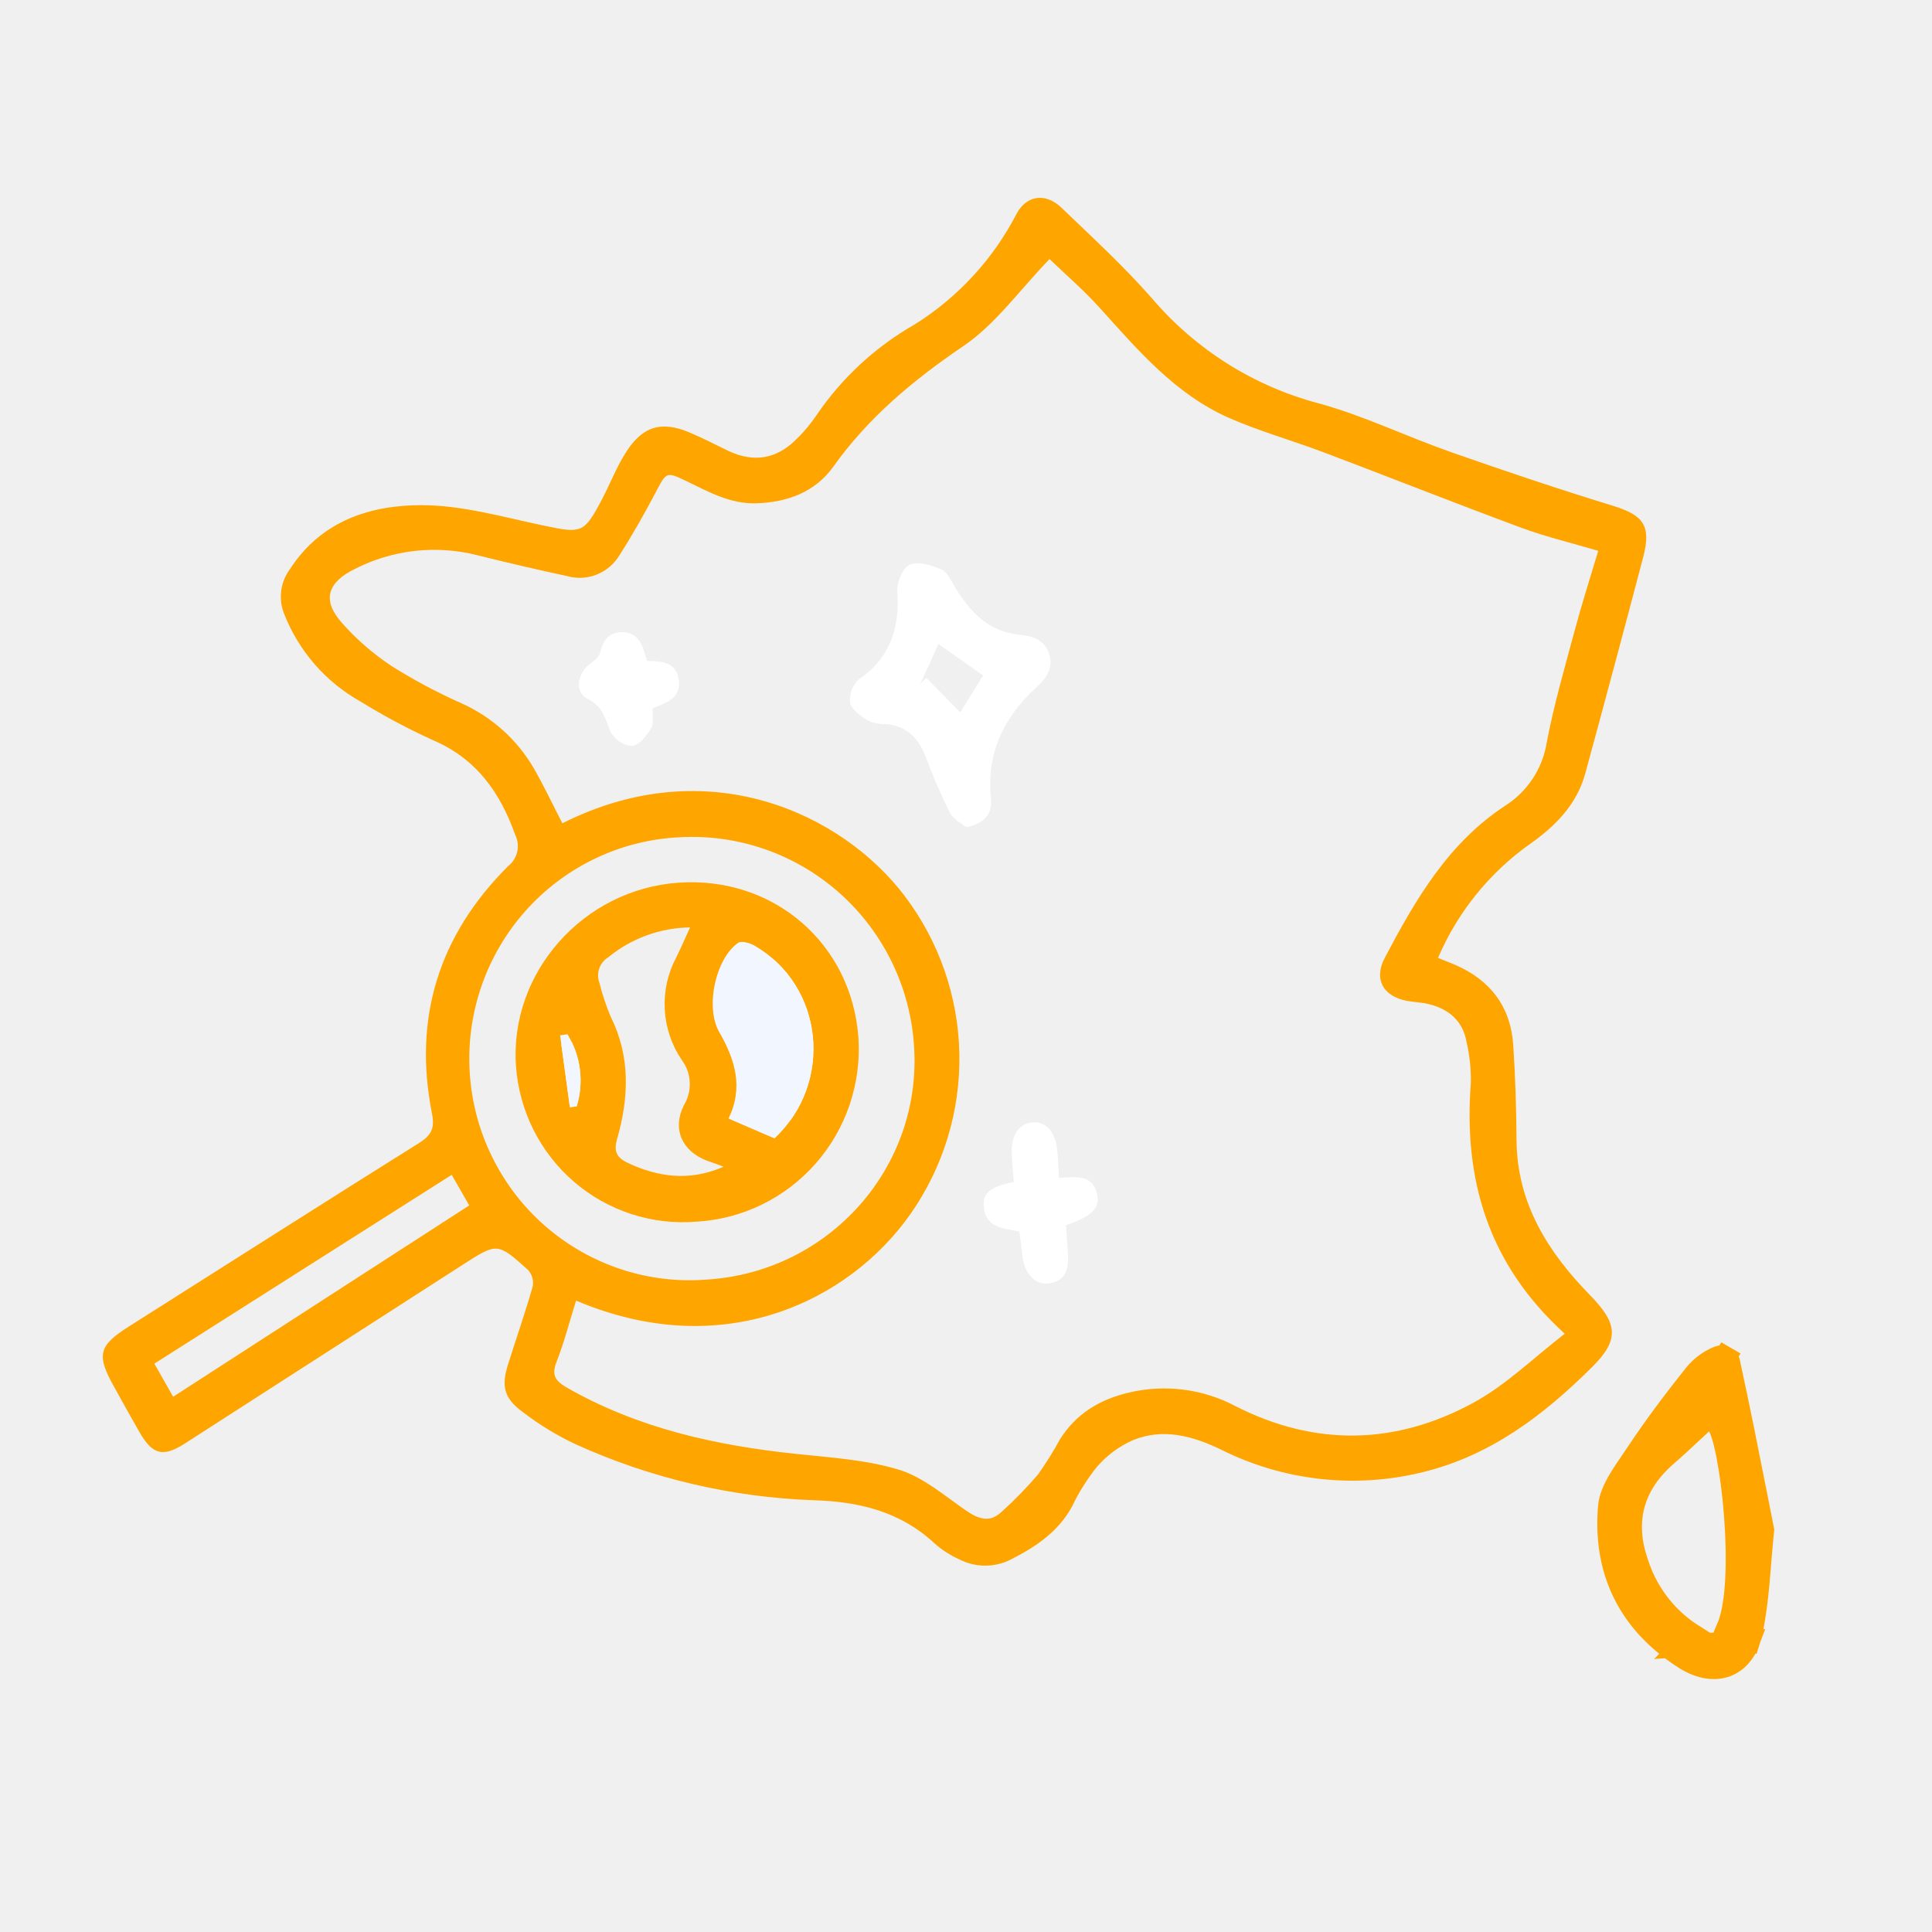
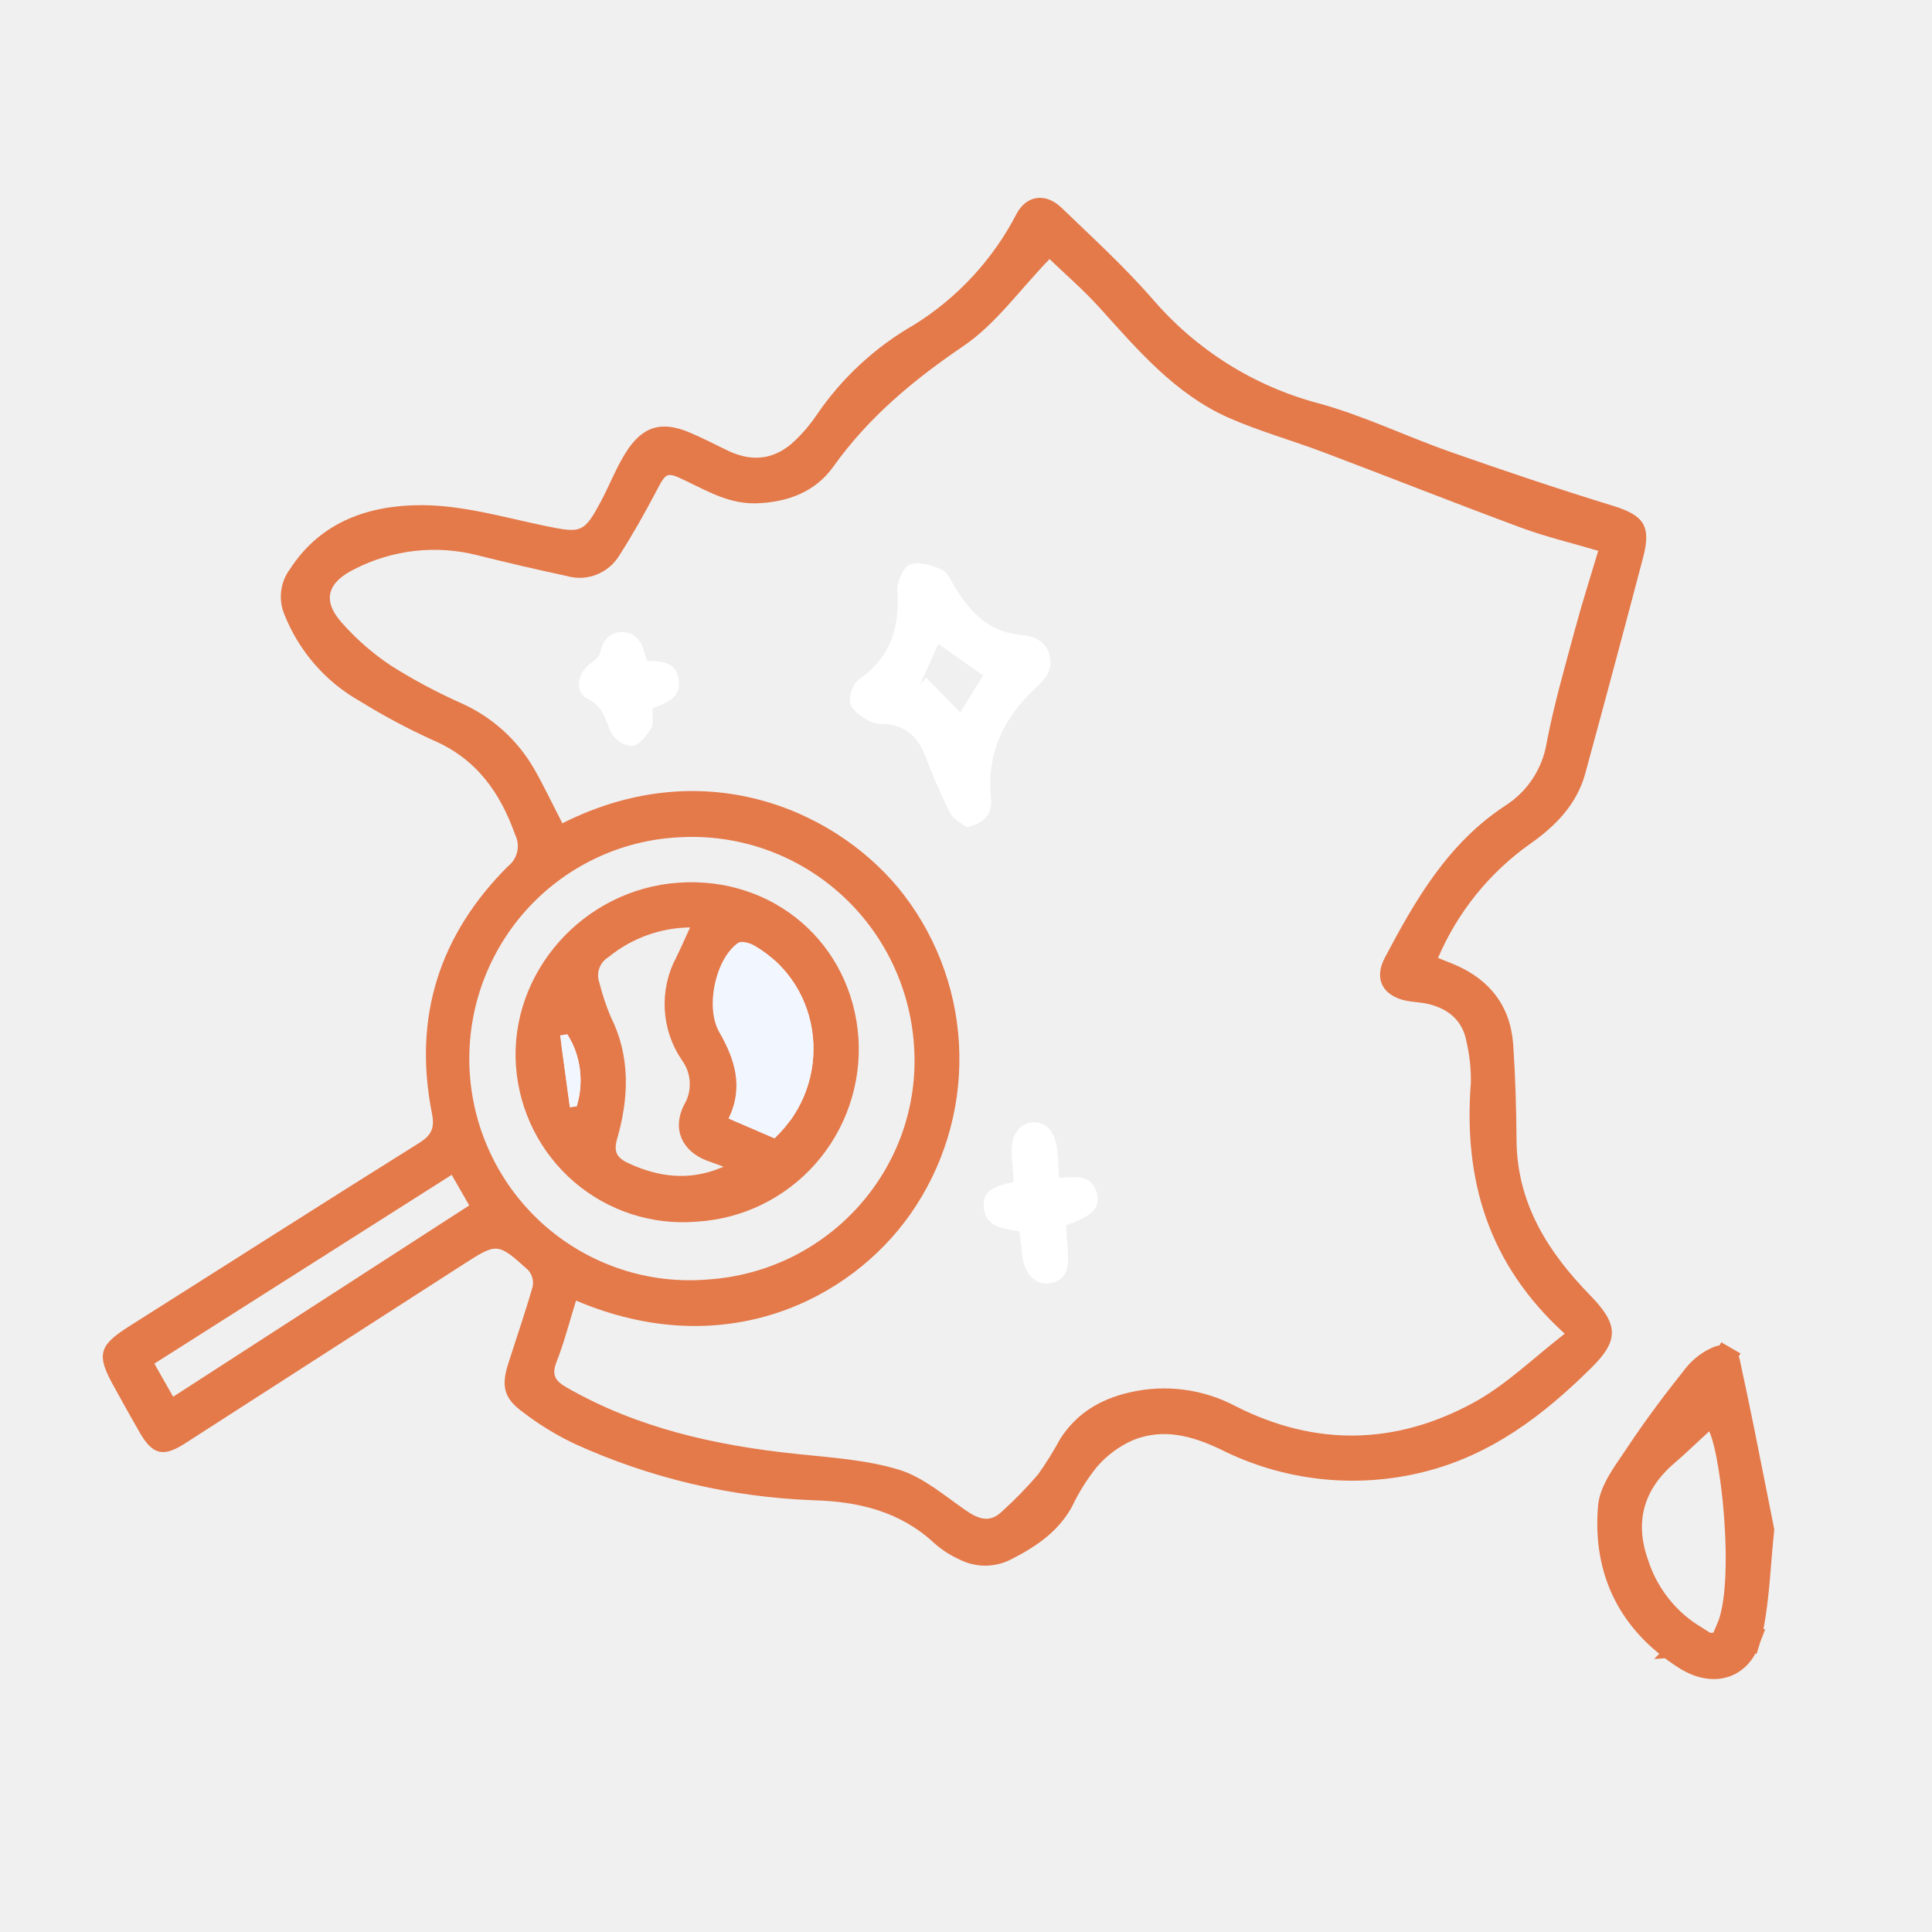
<svg xmlns="http://www.w3.org/2000/svg" width="64" height="64" viewBox="0 0 64 64" aria-hidden="true" fill="none">
  <mask id="path-1-inside-1_677_1834" fill="white">
    <path d="M47.636 31.732C47.839 31.815 48.015 31.881 48.19 31.956C49.36 32.457 50.039 33.335 50.128 34.616C50.198 35.665 50.229 36.716 50.237 37.769C50.252 39.864 51.279 41.476 52.666 42.898C53.587 43.842 53.666 44.372 52.729 45.297C51.133 46.881 49.383 48.217 47.133 48.767C44.882 49.322 42.508 49.055 40.436 48.014C39.489 47.56 38.526 47.302 37.531 47.707C37.071 47.91 36.662 48.214 36.333 48.596C36.011 48.998 35.737 49.436 35.515 49.901C35.055 50.75 34.298 51.248 33.477 51.665C33.212 51.798 32.92 51.866 32.623 51.864C32.327 51.862 32.035 51.79 31.772 51.653C31.478 51.521 31.204 51.345 30.962 51.131C29.821 50.066 28.445 49.739 26.935 49.697C24.219 49.596 21.547 48.967 19.07 47.844C18.45 47.553 17.864 47.196 17.321 46.778C16.691 46.322 16.599 45.915 16.834 45.181C17.106 44.319 17.399 43.482 17.645 42.623C17.664 42.525 17.66 42.425 17.634 42.329C17.608 42.233 17.56 42.145 17.495 42.071C16.478 41.156 16.47 41.163 15.335 41.892C12.268 43.867 9.198 45.842 6.127 47.816C5.396 48.287 5.047 48.189 4.615 47.431C4.331 46.935 4.052 46.437 3.777 45.936C3.186 44.879 3.266 44.578 4.271 43.941C7.488 41.907 10.683 39.866 13.902 37.851C14.303 37.596 14.401 37.357 14.311 36.894C13.678 33.714 14.542 30.98 16.828 28.695C16.982 28.576 17.089 28.407 17.133 28.217C17.176 28.027 17.153 27.828 17.066 27.653C16.567 26.249 15.779 25.136 14.352 24.523C13.523 24.147 12.717 23.718 11.942 23.239C10.786 22.592 9.891 21.562 9.408 20.324C9.313 20.082 9.282 19.82 9.316 19.562C9.351 19.304 9.451 19.059 9.607 18.851C10.638 17.255 12.262 16.731 13.977 16.734C15.334 16.738 16.696 17.137 18.044 17.418C19.259 17.67 19.345 17.666 19.924 16.575C20.199 16.055 20.416 15.488 20.725 14.999C21.276 14.119 21.91 13.926 22.862 14.335C23.294 14.516 23.729 14.747 24.149 14.946C24.968 15.324 25.703 15.208 26.346 14.585C26.608 14.335 26.842 14.058 27.045 13.758C27.883 12.523 28.99 11.497 30.283 10.758C31.726 9.86 32.901 8.585 33.682 7.07C34.004 6.475 34.628 6.373 35.155 6.874C36.179 7.858 37.235 8.826 38.171 9.895C39.614 11.583 41.532 12.79 43.673 13.359C45.168 13.766 46.579 14.455 48.045 14.97C49.829 15.596 51.624 16.2 53.433 16.756C54.443 17.068 54.707 17.413 54.432 18.461C53.803 20.852 53.163 23.242 52.512 25.629C52.231 26.659 51.504 27.383 50.676 27.962C49.336 28.913 48.285 30.218 47.636 31.732ZM19.083 43.084C18.862 43.791 18.688 44.474 18.432 45.126C18.267 45.546 18.398 45.741 18.745 45.947C21.113 47.31 23.696 47.881 26.381 48.163C27.526 48.285 28.7 48.356 29.785 48.688C30.588 48.935 31.287 49.548 32.004 50.04C32.41 50.32 32.784 50.455 33.176 50.084C33.607 49.696 34.012 49.28 34.39 48.839C34.654 48.466 34.896 48.078 35.114 47.677C35.654 46.822 36.438 46.354 37.412 46.127C38.606 45.847 39.861 46.011 40.944 46.589C43.584 47.925 46.236 47.865 48.8 46.472C49.878 45.889 50.796 44.985 51.834 44.181C49.294 41.876 48.476 39.073 48.724 35.871C48.732 35.413 48.684 34.957 48.58 34.511C48.456 33.814 47.989 33.425 47.328 33.262C47.09 33.202 46.84 33.198 46.598 33.154C45.808 32.997 45.501 32.43 45.873 31.729C46.89 29.799 47.974 27.926 49.871 26.684C50.232 26.453 50.54 26.148 50.776 25.788C51.011 25.429 51.169 25.024 51.237 24.599C51.474 23.351 51.832 22.122 52.162 20.892C52.398 20.012 52.673 19.146 52.944 18.247C52.088 17.992 51.236 17.791 50.418 17.491C48.214 16.675 46.031 15.809 43.833 14.978C42.787 14.584 41.702 14.281 40.687 13.833C38.922 13.046 37.69 11.594 36.424 10.192C35.887 9.597 35.273 9.07 34.767 8.582C33.765 9.62 32.977 10.742 31.917 11.461C30.257 12.588 28.772 13.821 27.602 15.462C27.008 16.292 26.101 16.637 25.065 16.672C24.2 16.702 23.494 16.303 22.761 15.949C22.064 15.611 22.079 15.627 21.712 16.326C21.343 17.026 20.946 17.727 20.518 18.397C20.343 18.686 20.078 18.91 19.764 19.034C19.45 19.158 19.104 19.175 18.78 19.082C17.788 18.869 16.794 18.638 15.799 18.389C14.442 18.047 13.007 18.209 11.759 18.845C10.852 19.286 10.659 19.876 11.312 20.617C11.8 21.171 12.357 21.657 12.971 22.063C13.711 22.528 14.482 22.94 15.28 23.295C16.29 23.744 17.133 24.502 17.689 25.46C18.025 26.05 18.316 26.666 18.629 27.272C23.479 24.834 27.907 26.976 29.951 29.657C31.103 31.166 31.744 33.006 31.78 34.907C31.816 36.809 31.246 38.673 30.153 40.226C28.154 43.07 23.981 45.165 19.083 43.084ZM23.438 42.386C27.478 42.122 30.54 38.668 30.28 34.671C30.16 32.716 29.275 30.889 27.817 29.589C26.36 28.29 24.45 27.623 22.504 27.736C21.536 27.782 20.587 28.022 19.711 28.442C18.836 28.861 18.052 29.451 17.406 30.177C16.76 30.904 16.264 31.752 15.947 32.673C15.63 33.594 15.499 34.569 15.561 35.542C15.623 36.514 15.877 37.464 16.308 38.336C16.739 39.209 17.338 39.986 18.071 40.623C18.805 41.26 19.657 41.744 20.578 42.047C21.499 42.35 22.471 42.465 23.438 42.386ZM5.736 46.269L15.544 39.931L14.963 38.918L5.113 45.172L5.736 46.269Z" />
  </mask>
-   <path d="M47.636 31.732C47.839 31.815 48.015 31.881 48.19 31.956C49.36 32.457 50.039 33.335 50.128 34.616C50.198 35.665 50.229 36.716 50.237 37.769C50.252 39.864 51.279 41.476 52.666 42.898C53.587 43.842 53.666 44.372 52.729 45.297C51.133 46.881 49.383 48.217 47.133 48.767C44.882 49.322 42.508 49.055 40.436 48.014C39.489 47.56 38.526 47.302 37.531 47.707C37.071 47.91 36.662 48.214 36.333 48.596C36.011 48.998 35.737 49.436 35.515 49.901C35.055 50.75 34.298 51.248 33.477 51.665C33.212 51.798 32.92 51.866 32.623 51.864C32.327 51.862 32.035 51.79 31.772 51.653C31.478 51.521 31.204 51.345 30.962 51.131C29.821 50.066 28.445 49.739 26.935 49.697C24.219 49.596 21.547 48.967 19.07 47.844C18.45 47.553 17.864 47.196 17.321 46.778C16.691 46.322 16.599 45.915 16.834 45.181C17.106 44.319 17.399 43.482 17.645 42.623C17.664 42.525 17.66 42.425 17.634 42.329C17.608 42.233 17.56 42.145 17.495 42.071C16.478 41.156 16.47 41.163 15.335 41.892C12.268 43.867 9.198 45.842 6.127 47.816C5.396 48.287 5.047 48.189 4.615 47.431C4.331 46.935 4.052 46.437 3.777 45.936C3.186 44.879 3.266 44.578 4.271 43.941C7.488 41.907 10.683 39.866 13.902 37.851C14.303 37.596 14.401 37.357 14.311 36.894C13.678 33.714 14.542 30.98 16.828 28.695C16.982 28.576 17.089 28.407 17.133 28.217C17.176 28.027 17.153 27.828 17.066 27.653C16.567 26.249 15.779 25.136 14.352 24.523C13.523 24.147 12.717 23.718 11.942 23.239C10.786 22.592 9.891 21.562 9.408 20.324C9.313 20.082 9.282 19.82 9.316 19.562C9.351 19.304 9.451 19.059 9.607 18.851C10.638 17.255 12.262 16.731 13.977 16.734C15.334 16.738 16.696 17.137 18.044 17.418C19.259 17.67 19.345 17.666 19.924 16.575C20.199 16.055 20.416 15.488 20.725 14.999C21.276 14.119 21.91 13.926 22.862 14.335C23.294 14.516 23.729 14.747 24.149 14.946C24.968 15.324 25.703 15.208 26.346 14.585C26.608 14.335 26.842 14.058 27.045 13.758C27.883 12.523 28.99 11.497 30.283 10.758C31.726 9.86 32.901 8.585 33.682 7.07C34.004 6.475 34.628 6.373 35.155 6.874C36.179 7.858 37.235 8.826 38.171 9.895C39.614 11.583 41.532 12.79 43.673 13.359C45.168 13.766 46.579 14.455 48.045 14.97C49.829 15.596 51.624 16.2 53.433 16.756C54.443 17.068 54.707 17.413 54.432 18.461C53.803 20.852 53.163 23.242 52.512 25.629C52.231 26.659 51.504 27.383 50.676 27.962C49.336 28.913 48.285 30.218 47.636 31.732ZM19.083 43.084C18.862 43.791 18.688 44.474 18.432 45.126C18.267 45.546 18.398 45.741 18.745 45.947C21.113 47.31 23.696 47.881 26.381 48.163C27.526 48.285 28.7 48.356 29.785 48.688C30.588 48.935 31.287 49.548 32.004 50.04C32.41 50.32 32.784 50.455 33.176 50.084C33.607 49.696 34.012 49.28 34.39 48.839C34.654 48.466 34.896 48.078 35.114 47.677C35.654 46.822 36.438 46.354 37.412 46.127C38.606 45.847 39.861 46.011 40.944 46.589C43.584 47.925 46.236 47.865 48.8 46.472C49.878 45.889 50.796 44.985 51.834 44.181C49.294 41.876 48.476 39.073 48.724 35.871C48.732 35.413 48.684 34.957 48.58 34.511C48.456 33.814 47.989 33.425 47.328 33.262C47.09 33.202 46.84 33.198 46.598 33.154C45.808 32.997 45.501 32.43 45.873 31.729C46.89 29.799 47.974 27.926 49.871 26.684C50.232 26.453 50.54 26.148 50.776 25.788C51.011 25.429 51.169 25.024 51.237 24.599C51.474 23.351 51.832 22.122 52.162 20.892C52.398 20.012 52.673 19.146 52.944 18.247C52.088 17.992 51.236 17.791 50.418 17.491C48.214 16.675 46.031 15.809 43.833 14.978C42.787 14.584 41.702 14.281 40.687 13.833C38.922 13.046 37.69 11.594 36.424 10.192C35.887 9.597 35.273 9.07 34.767 8.582C33.765 9.62 32.977 10.742 31.917 11.461C30.257 12.588 28.772 13.821 27.602 15.462C27.008 16.292 26.101 16.637 25.065 16.672C24.2 16.702 23.494 16.303 22.761 15.949C22.064 15.611 22.079 15.627 21.712 16.326C21.343 17.026 20.946 17.727 20.518 18.397C20.343 18.686 20.078 18.91 19.764 19.034C19.45 19.158 19.104 19.175 18.78 19.082C17.788 18.869 16.794 18.638 15.799 18.389C14.442 18.047 13.007 18.209 11.759 18.845C10.852 19.286 10.659 19.876 11.312 20.617C11.8 21.171 12.357 21.657 12.971 22.063C13.711 22.528 14.482 22.94 15.28 23.295C16.29 23.744 17.133 24.502 17.689 25.46C18.025 26.05 18.316 26.666 18.629 27.272C23.479 24.834 27.907 26.976 29.951 29.657C31.103 31.166 31.744 33.006 31.78 34.907C31.816 36.809 31.246 38.673 30.153 40.226C28.154 43.07 23.981 45.165 19.083 43.084ZM23.438 42.386C27.478 42.122 30.54 38.668 30.28 34.671C30.16 32.716 29.275 30.889 27.817 29.589C26.36 28.29 24.45 27.623 22.504 27.736C21.536 27.782 20.587 28.022 19.711 28.442C18.836 28.861 18.052 29.451 17.406 30.177C16.76 30.904 16.264 31.752 15.947 32.673C15.63 33.594 15.499 34.569 15.561 35.542C15.623 36.514 15.877 37.464 16.308 38.336C16.739 39.209 17.338 39.986 18.071 40.623C18.805 41.26 19.657 41.744 20.578 42.047C21.499 42.35 22.471 42.465 23.438 42.386ZM5.736 46.269L15.544 39.931L14.963 38.918L5.113 45.172L5.736 46.269Z" fill="orange" stroke="orange" stroke-width="1.471" mask="url(#path-1-inside-1_677_1834)" />
-   <path d="M55.806 54.936L55.805 54.936C53.968 53.762 53.118 52.047 53.306 49.897C53.329 49.638 53.445 49.359 53.623 49.051C53.749 48.835 53.89 48.629 54.036 48.416C54.101 48.32 54.168 48.224 54.234 48.124L54.234 48.123C54.824 47.235 55.473 46.374 56.135 45.544C56.343 45.286 56.612 45.084 56.917 44.958L56.917 44.958L56.923 44.955C56.96 44.939 57 44.932 57.04 44.934C57.08 44.937 57.119 44.948 57.154 44.968L57.338 44.65L57.154 44.968C57.189 44.989 57.219 45.017 57.242 45.051C57.264 45.085 57.279 45.124 57.283 45.165L57.286 45.183L57.289 45.2C57.61 46.669 57.9 48.138 58.197 49.64C58.265 49.985 58.333 50.332 58.403 50.681C58.366 51.033 58.338 51.379 58.31 51.721C58.246 52.516 58.184 53.291 58.02 54.068C58.004 54.141 57.986 54.211 57.965 54.277L57.227 53.929C57.259 53.855 57.286 53.779 57.31 53.702C57.386 53.455 57.439 53.166 57.474 52.856C57.544 52.235 57.549 51.492 57.513 50.758C57.477 50.023 57.4 49.284 57.302 48.669C57.208 48.069 57.088 47.54 56.95 47.254L56.735 46.809L56.371 47.142C56.255 47.248 56.136 47.359 56.014 47.473C55.764 47.707 55.501 47.953 55.224 48.192C54.679 48.659 54.302 49.197 54.129 49.809C53.956 50.421 53.997 51.075 54.234 51.759C54.415 52.338 54.713 52.873 55.11 53.331C55.395 53.66 55.727 53.944 56.094 54.174L55.747 54.522L56.724 54.455L56.728 54.455L57.932 54.372C57.773 54.799 57.504 55.058 57.205 55.175C56.836 55.319 56.342 55.279 55.806 54.936Z" fill="orange" stroke="orange" stroke-width="0.736" />
+   <path d="M47.636 31.732C47.839 31.815 48.015 31.881 48.19 31.956C49.36 32.457 50.039 33.335 50.128 34.616C50.198 35.665 50.229 36.716 50.237 37.769C50.252 39.864 51.279 41.476 52.666 42.898C53.587 43.842 53.666 44.372 52.729 45.297C51.133 46.881 49.383 48.217 47.133 48.767C44.882 49.322 42.508 49.055 40.436 48.014C39.489 47.56 38.526 47.302 37.531 47.707C37.071 47.91 36.662 48.214 36.333 48.596C36.011 48.998 35.737 49.436 35.515 49.901C35.055 50.75 34.298 51.248 33.477 51.665C33.212 51.798 32.92 51.866 32.623 51.864C32.327 51.862 32.035 51.79 31.772 51.653C31.478 51.521 31.204 51.345 30.962 51.131C29.821 50.066 28.445 49.739 26.935 49.697C24.219 49.596 21.547 48.967 19.07 47.844C18.45 47.553 17.864 47.196 17.321 46.778C16.691 46.322 16.599 45.915 16.834 45.181C17.106 44.319 17.399 43.482 17.645 42.623C17.664 42.525 17.66 42.425 17.634 42.329C17.608 42.233 17.56 42.145 17.495 42.071C16.478 41.156 16.47 41.163 15.335 41.892C12.268 43.867 9.198 45.842 6.127 47.816C5.396 48.287 5.047 48.189 4.615 47.431C4.331 46.935 4.052 46.437 3.777 45.936C3.186 44.879 3.266 44.578 4.271 43.941C7.488 41.907 10.683 39.866 13.902 37.851C14.303 37.596 14.401 37.357 14.311 36.894C13.678 33.714 14.542 30.98 16.828 28.695C16.982 28.576 17.089 28.407 17.133 28.217C17.176 28.027 17.153 27.828 17.066 27.653C16.567 26.249 15.779 25.136 14.352 24.523C13.523 24.147 12.717 23.718 11.942 23.239C10.786 22.592 9.891 21.562 9.408 20.324C9.313 20.082 9.282 19.82 9.316 19.562C9.351 19.304 9.451 19.059 9.607 18.851C10.638 17.255 12.262 16.731 13.977 16.734C15.334 16.738 16.696 17.137 18.044 17.418C19.259 17.67 19.345 17.666 19.924 16.575C20.199 16.055 20.416 15.488 20.725 14.999C21.276 14.119 21.91 13.926 22.862 14.335C23.294 14.516 23.729 14.747 24.149 14.946C24.968 15.324 25.703 15.208 26.346 14.585C26.608 14.335 26.842 14.058 27.045 13.758C27.883 12.523 28.99 11.497 30.283 10.758C31.726 9.86 32.901 8.585 33.682 7.07C34.004 6.475 34.628 6.373 35.155 6.874C36.179 7.858 37.235 8.826 38.171 9.895C39.614 11.583 41.532 12.79 43.673 13.359C45.168 13.766 46.579 14.455 48.045 14.97C49.829 15.596 51.624 16.2 53.433 16.756C54.443 17.068 54.707 17.413 54.432 18.461C53.803 20.852 53.163 23.242 52.512 25.629C52.231 26.659 51.504 27.383 50.676 27.962C49.336 28.913 48.285 30.218 47.636 31.732ZM19.083 43.084C18.862 43.791 18.688 44.474 18.432 45.126C18.267 45.546 18.398 45.741 18.745 45.947C21.113 47.31 23.696 47.881 26.381 48.163C27.526 48.285 28.7 48.356 29.785 48.688C30.588 48.935 31.287 49.548 32.004 50.04C32.41 50.32 32.784 50.455 33.176 50.084C33.607 49.696 34.012 49.28 34.39 48.839C34.654 48.466 34.896 48.078 35.114 47.677C35.654 46.822 36.438 46.354 37.412 46.127C38.606 45.847 39.861 46.011 40.944 46.589C43.584 47.925 46.236 47.865 48.8 46.472C49.878 45.889 50.796 44.985 51.834 44.181C49.294 41.876 48.476 39.073 48.724 35.871C48.732 35.413 48.684 34.957 48.58 34.511C48.456 33.814 47.989 33.425 47.328 33.262C47.09 33.202 46.84 33.198 46.598 33.154C45.808 32.997 45.501 32.43 45.873 31.729C46.89 29.799 47.974 27.926 49.871 26.684C50.232 26.453 50.54 26.148 50.776 25.788C51.011 25.429 51.169 25.024 51.237 24.599C51.474 23.351 51.832 22.122 52.162 20.892C52.398 20.012 52.673 19.146 52.944 18.247C52.088 17.992 51.236 17.791 50.418 17.491C48.214 16.675 46.031 15.809 43.833 14.978C42.787 14.584 41.702 14.281 40.687 13.833C38.922 13.046 37.69 11.594 36.424 10.192C35.887 9.597 35.273 9.07 34.767 8.582C33.765 9.62 32.977 10.742 31.917 11.461C30.257 12.588 28.772 13.821 27.602 15.462C27.008 16.292 26.101 16.637 25.065 16.672C24.2 16.702 23.494 16.303 22.761 15.949C22.064 15.611 22.079 15.627 21.712 16.326C21.343 17.026 20.946 17.727 20.518 18.397C20.343 18.686 20.078 18.91 19.764 19.034C19.45 19.158 19.104 19.175 18.78 19.082C17.788 18.869 16.794 18.638 15.799 18.389C14.442 18.047 13.007 18.209 11.759 18.845C10.852 19.286 10.659 19.876 11.312 20.617C11.8 21.171 12.357 21.657 12.971 22.063C13.711 22.528 14.482 22.94 15.28 23.295C16.29 23.744 17.133 24.502 17.689 25.46C18.025 26.05 18.316 26.666 18.629 27.272C23.479 24.834 27.907 26.976 29.951 29.657C31.103 31.166 31.744 33.006 31.78 34.907C31.816 36.809 31.246 38.673 30.153 40.226C28.154 43.07 23.981 45.165 19.083 43.084ZM23.438 42.386C27.478 42.122 30.54 38.668 30.28 34.671C30.16 32.716 29.275 30.889 27.817 29.589C26.36 28.29 24.45 27.623 22.504 27.736C21.536 27.782 20.587 28.022 19.711 28.442C18.836 28.861 18.052 29.451 17.406 30.177C16.76 30.904 16.264 31.752 15.947 32.673C15.63 33.594 15.499 34.569 15.561 35.542C15.623 36.514 15.877 37.464 16.308 38.336C16.739 39.209 17.338 39.986 18.071 40.623C18.805 41.26 19.657 41.744 20.578 42.047C21.499 42.35 22.471 42.465 23.438 42.386ZM5.736 46.269L15.544 39.931L14.963 38.918L5.113 45.172L5.736 46.269Z" fill="#e4794a" stroke="#e4794a" stroke-width="1.471" mask="url(#path-1-inside-1_677_1834)" />
+   <path d="M55.806 54.936L55.805 54.936C53.968 53.762 53.118 52.047 53.306 49.897C53.329 49.638 53.445 49.359 53.623 49.051C53.749 48.835 53.89 48.629 54.036 48.416C54.101 48.32 54.168 48.224 54.234 48.124L54.234 48.123C54.824 47.235 55.473 46.374 56.135 45.544C56.343 45.286 56.612 45.084 56.917 44.958L56.917 44.958L56.923 44.955C56.96 44.939 57 44.932 57.04 44.934C57.08 44.937 57.119 44.948 57.154 44.968L57.338 44.65L57.154 44.968C57.189 44.989 57.219 45.017 57.242 45.051C57.264 45.085 57.279 45.124 57.283 45.165L57.286 45.183L57.289 45.2C57.61 46.669 57.9 48.138 58.197 49.64C58.265 49.985 58.333 50.332 58.403 50.681C58.366 51.033 58.338 51.379 58.31 51.721C58.246 52.516 58.184 53.291 58.02 54.068C58.004 54.141 57.986 54.211 57.965 54.277L57.227 53.929C57.259 53.855 57.286 53.779 57.31 53.702C57.386 53.455 57.439 53.166 57.474 52.856C57.544 52.235 57.549 51.492 57.513 50.758C57.477 50.023 57.4 49.284 57.302 48.669C57.208 48.069 57.088 47.54 56.95 47.254L56.735 46.809L56.371 47.142C56.255 47.248 56.136 47.359 56.014 47.473C55.764 47.707 55.501 47.953 55.224 48.192C54.679 48.659 54.302 49.197 54.129 49.809C53.956 50.421 53.997 51.075 54.234 51.759C54.415 52.338 54.713 52.873 55.11 53.331C55.395 53.66 55.727 53.944 56.094 54.174L55.747 54.522L56.724 54.455L56.728 54.455L57.932 54.372C57.773 54.799 57.504 55.058 57.205 55.175C56.836 55.319 56.342 55.279 55.806 54.936Z" fill="#e4794a" stroke="#e4794a" stroke-width="0.736" />
  <path d="M32.01 27.403C31.87 27.284 31.573 27.142 31.461 26.912C31.158 26.3 30.887 25.672 30.649 25.032C30.397 24.402 29.988 24.024 29.302 23.984C29.112 23.992 28.923 23.953 28.752 23.87C28.517 23.718 28.208 23.516 28.159 23.279C28.144 23.135 28.163 22.989 28.215 22.854C28.267 22.719 28.349 22.598 28.456 22.5C29.504 21.778 29.808 20.79 29.726 19.572C29.706 19.276 29.919 18.788 30.15 18.7C30.433 18.584 30.871 18.729 31.195 18.869C31.389 18.952 31.504 19.237 31.632 19.445C32.134 20.275 32.748 20.928 33.788 21.029C34.21 21.07 34.626 21.204 34.763 21.687C34.9 22.171 34.631 22.493 34.313 22.786C33.243 23.773 32.673 24.956 32.828 26.448C32.868 26.923 32.669 27.263 32.01 27.403ZM30.479 22.663L30.685 22.453L31.81 23.598L32.567 22.377L31.084 21.33C30.887 21.782 30.685 22.224 30.48 22.665L30.479 22.663Z" fill="white" />
  <path d="M35.314 40.587C35.335 40.898 35.356 41.217 35.378 41.535C35.408 41.988 35.333 42.392 34.814 42.503C34.38 42.596 34.023 42.304 33.895 41.772C33.856 41.606 33.853 41.431 33.831 41.26C33.809 41.089 33.792 40.961 33.768 40.792C33.227 40.688 32.605 40.672 32.585 39.911C32.574 39.49 32.846 39.305 33.583 39.154C33.56 38.818 33.52 38.479 33.514 38.141C33.51 37.572 33.777 37.215 34.202 37.181C34.628 37.148 34.935 37.454 35.014 38.034C35.058 38.347 35.057 38.663 35.081 39.021C35.657 38.982 36.191 38.893 36.344 39.567C36.451 40.013 36.158 40.298 35.314 40.587Z" fill="white" />
  <path d="M21.436 21.894C21.939 21.898 22.399 21.938 22.482 22.507C22.574 23.133 22.069 23.285 21.617 23.462C21.605 23.692 21.67 23.961 21.568 24.131C21.419 24.377 21.164 24.695 20.932 24.713C20.785 24.698 20.643 24.648 20.52 24.565C20.397 24.482 20.296 24.37 20.225 24.239C20.044 23.816 19.987 23.413 19.48 23.159C19.031 22.939 19.11 22.342 19.522 22.008C19.661 21.9 19.846 21.775 19.879 21.621C19.972 21.217 20.177 20.944 20.592 20.941C21.044 20.929 21.254 21.247 21.359 21.651C21.376 21.717 21.402 21.787 21.436 21.894Z" fill="white" />
-   <path d="M25.734 38.149L25.512 38.054L23.988 37.398L23.634 37.245L23.803 36.899C24.223 36.035 24.014 35.256 23.507 34.377L25.734 38.149ZM25.734 38.149L25.91 37.983M25.734 38.149L25.91 37.983M25.91 37.983C28.053 35.958 27.69 32.464 25.178 31.01L25.91 37.983ZM24.242 30.936L24.242 30.936C24.349 30.862 24.464 30.844 24.543 30.84C24.627 30.836 24.709 30.846 24.78 30.861C24.92 30.889 25.066 30.945 25.178 31.01L24.242 30.936ZM24.242 30.936L24.24 30.937M24.242 30.936L24.24 30.937M24.24 30.937C23.761 31.272 23.453 31.907 23.32 32.521M24.24 30.937L23.32 32.521M23.32 32.521C23.187 33.138 23.204 33.851 23.507 34.377L23.32 32.521ZM23.059 40.101L23.059 40.101L23.05 40.102C22.368 40.159 21.683 40.08 21.032 39.869C20.381 39.658 19.778 39.319 19.258 38.872C18.738 38.426 18.312 37.88 18.003 37.266C17.695 36.652 17.51 35.983 17.46 35.297L17.46 35.297C17.25 32.409 19.544 29.809 22.506 29.607C25.465 29.404 27.868 31.499 28.07 34.412C28.115 35.116 28.02 35.823 27.792 36.491C27.564 37.159 27.207 37.775 26.741 38.304C26.275 38.833 25.71 39.264 25.078 39.572C24.446 39.881 23.76 40.06 23.059 40.101ZM23.961 38.251C23.951 38.247 23.94 38.244 23.929 38.24C23.797 38.194 23.672 38.151 23.545 38.103C23.205 37.973 23.004 37.771 22.915 37.56C22.829 37.354 22.828 37.089 22.983 36.779C23.152 36.493 23.233 36.163 23.216 35.831C23.2 35.496 23.086 35.175 22.888 34.905C22.589 34.464 22.416 33.949 22.388 33.415C22.36 32.88 22.479 32.347 22.732 31.875L22.733 31.875L22.738 31.864C22.847 31.645 22.949 31.418 23.058 31.176C23.102 31.078 23.148 30.978 23.195 30.875L23.436 30.347L22.856 30.354C21.792 30.367 20.763 30.739 19.935 31.411C19.736 31.539 19.584 31.731 19.505 31.955C19.426 32.182 19.424 32.429 19.501 32.656C19.602 33.054 19.732 33.443 19.89 33.821L19.895 33.833L19.901 33.843C20.509 35.061 20.462 36.328 20.086 37.637C20.015 37.885 19.992 38.147 20.112 38.39C20.23 38.626 20.445 38.765 20.656 38.863L20.657 38.864C21.713 39.355 22.817 39.509 23.989 39.04L24.387 39.18L24.349 38.623L24.349 38.619L24.314 38.095L23.961 38.251ZM19.11 34.067L18.784 34.172L18.745 33.901L18.502 33.937L18.141 33.99L18.19 34.351L18.514 36.73L18.563 37.093L18.927 37.045L19.153 37.014L19.387 36.983L19.456 36.758C19.594 36.31 19.634 35.839 19.575 35.374C19.515 34.91 19.356 34.464 19.11 34.067Z" fill="orange" stroke="orange" stroke-width="0.736" />
+   <path d="M25.734 38.149L25.512 38.054L23.988 37.398L23.634 37.245L23.803 36.899C24.223 36.035 24.014 35.256 23.507 34.377L25.734 38.149ZM25.734 38.149L25.91 37.983M25.734 38.149L25.91 37.983M25.91 37.983C28.053 35.958 27.69 32.464 25.178 31.01L25.91 37.983ZM24.242 30.936L24.242 30.936C24.349 30.862 24.464 30.844 24.543 30.84C24.627 30.836 24.709 30.846 24.78 30.861C24.92 30.889 25.066 30.945 25.178 31.01L24.242 30.936ZM24.242 30.936L24.24 30.937M24.242 30.936L24.24 30.937M24.24 30.937C23.761 31.272 23.453 31.907 23.32 32.521M24.24 30.937L23.32 32.521M23.32 32.521C23.187 33.138 23.204 33.851 23.507 34.377L23.32 32.521ZM23.059 40.101L23.059 40.101L23.05 40.102C22.368 40.159 21.683 40.08 21.032 39.869C20.381 39.658 19.778 39.319 19.258 38.872C18.738 38.426 18.312 37.88 18.003 37.266C17.695 36.652 17.51 35.983 17.46 35.297L17.46 35.297C17.25 32.409 19.544 29.809 22.506 29.607C25.465 29.404 27.868 31.499 28.07 34.412C28.115 35.116 28.02 35.823 27.792 36.491C27.564 37.159 27.207 37.775 26.741 38.304C26.275 38.833 25.71 39.264 25.078 39.572C24.446 39.881 23.76 40.06 23.059 40.101ZM23.961 38.251C23.951 38.247 23.94 38.244 23.929 38.24C23.797 38.194 23.672 38.151 23.545 38.103C23.205 37.973 23.004 37.771 22.915 37.56C22.829 37.354 22.828 37.089 22.983 36.779C23.152 36.493 23.233 36.163 23.216 35.831C23.2 35.496 23.086 35.175 22.888 34.905C22.589 34.464 22.416 33.949 22.388 33.415C22.36 32.88 22.479 32.347 22.732 31.875L22.733 31.875L22.738 31.864C22.847 31.645 22.949 31.418 23.058 31.176C23.102 31.078 23.148 30.978 23.195 30.875L23.436 30.347L22.856 30.354C21.792 30.367 20.763 30.739 19.935 31.411C19.736 31.539 19.584 31.731 19.505 31.955C19.426 32.182 19.424 32.429 19.501 32.656C19.602 33.054 19.732 33.443 19.89 33.821L19.895 33.833L19.901 33.843C20.509 35.061 20.462 36.328 20.086 37.637C20.015 37.885 19.992 38.147 20.112 38.39C20.23 38.626 20.445 38.765 20.656 38.863L20.657 38.864C21.713 39.355 22.817 39.509 23.989 39.04L24.387 39.18L24.349 38.623L24.349 38.619L24.314 38.095L23.961 38.251ZM19.11 34.067L18.784 34.172L18.745 33.901L18.502 33.937L18.141 33.99L18.19 34.351L18.514 36.73L18.563 37.093L18.927 37.045L19.153 37.014L19.387 36.983L19.456 36.758C19.594 36.31 19.634 35.839 19.575 35.374C19.515 34.91 19.356 34.464 19.11 34.067Z" fill="#e4794a" stroke="#e4794a" stroke-width="0.736" />
  <path d="M25.657 37.712L24.133 37.055C24.632 36.027 24.357 35.111 23.825 34.188C23.35 33.357 23.707 31.753 24.45 31.234C24.56 31.157 24.84 31.235 24.992 31.324C27.285 32.65 27.634 35.849 25.657 37.712Z" fill="#F2F7FF" />
  <path d="M18.797 34.261C19.015 34.613 19.155 35.008 19.208 35.42C19.261 35.831 19.226 36.249 19.104 36.646L18.878 36.676L18.554 34.297L18.797 34.261Z" fill="#F2F7FF" />
</svg>
